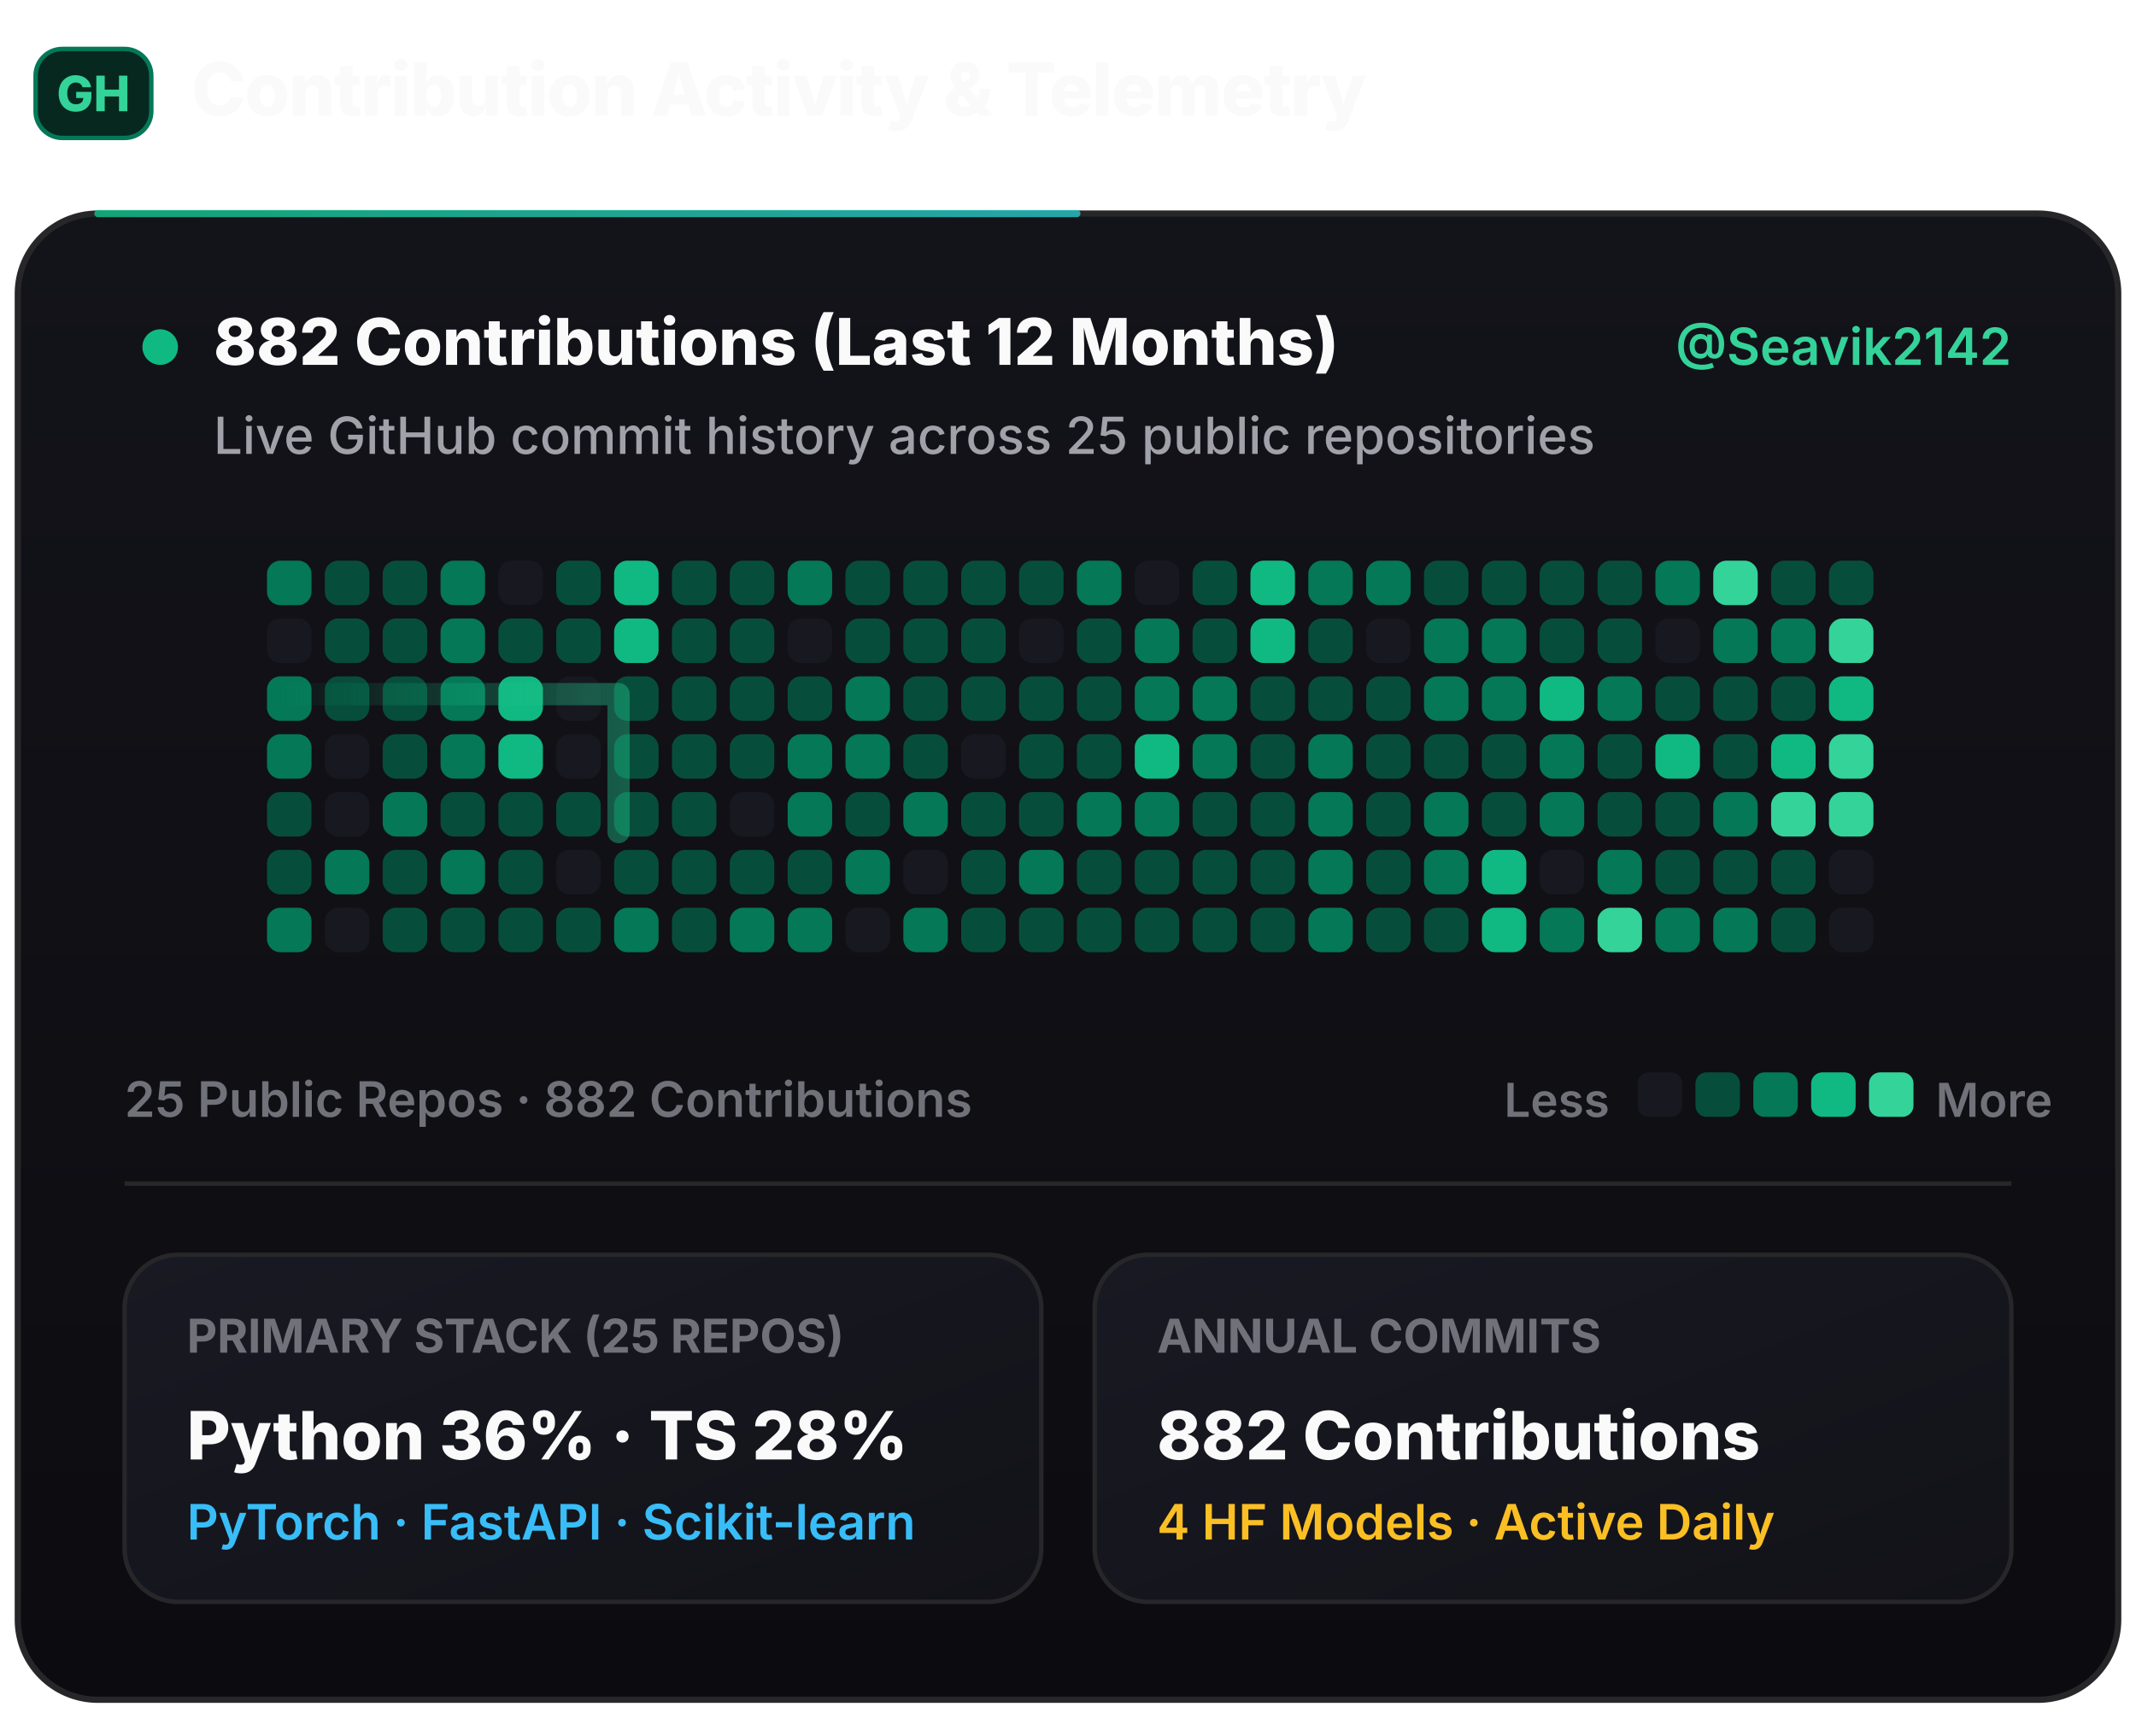
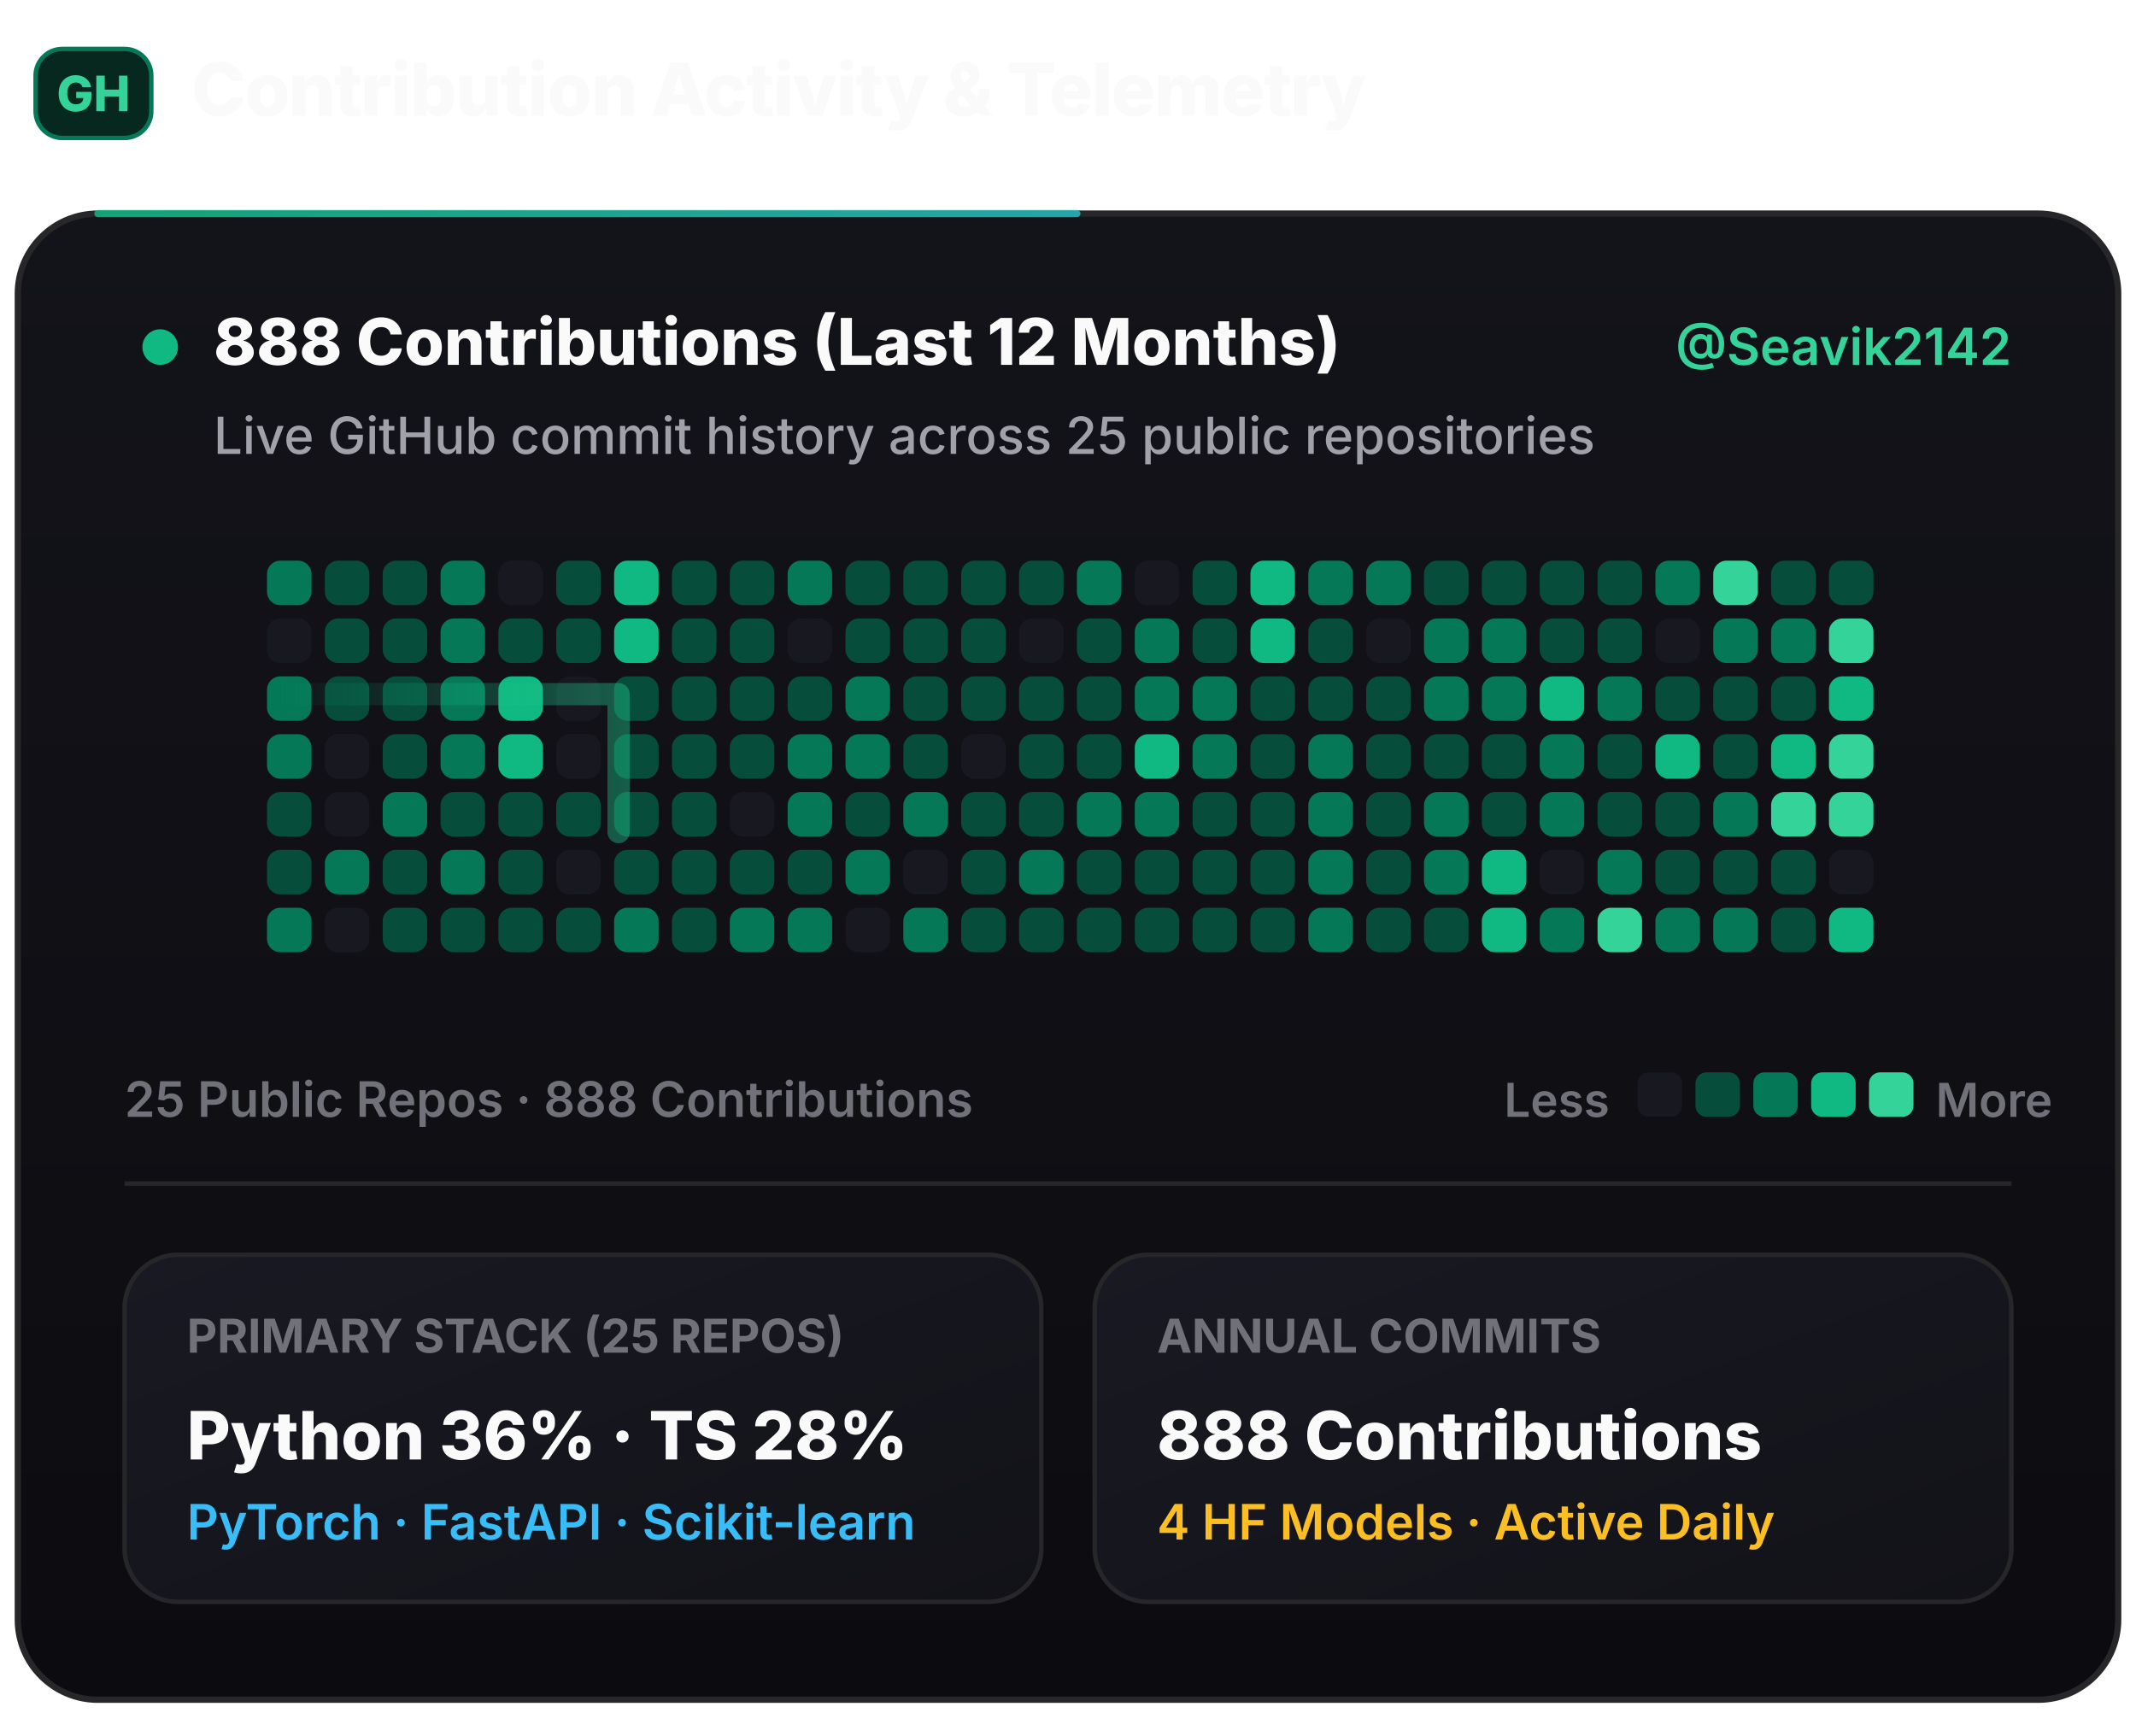
<svg xmlns="http://www.w3.org/2000/svg" viewBox="0 0 480 390" width="100%">
  <defs>
    <style>
      .sans { font-family: -apple-system, BlinkMacSystemFont, "Segoe UI", Inter, Roboto, Helvetica, Arial, sans-serif; }
    </style>
    <linearGradient id="bgCard" x1="0" y1="0" x2="0" y2="1">
      <stop offset="0%" stop-color="#13131A" />
      <stop offset="100%" stop-color="#0C0C10" />
    </linearGradient>
    <linearGradient id="subCard" x1="0" y1="0" x2="1" y2="1">
      <stop offset="0%" stop-color="#191923" />
      <stop offset="100%" stop-color="#121218" />
    </linearGradient>
    <linearGradient id="beamAct" x1="0" y1="0" x2="1" y2="1">
      <stop offset="0%" stop-color="#10B981" />
      <stop offset="50%" stop-color="#38BDF8" />
      <stop offset="100%" stop-color="#818CF8" />
    </linearGradient>
    <linearGradient id="snakeGrad" x1="0" y1="0" x2="1" y2="0">
      <stop offset="0%" stop-color="#10B981" stop-opacity="0" />
      <stop offset="50%" stop-color="#34D399" stop-opacity="0.95" />
      <stop offset="100%" stop-color="#38BDF8" stop-opacity="1" />
    </linearGradient>
  </defs>
  <g transform="translate(8, 26)">
    <rect x="0" y="-15" width="26" height="20" rx="6" fill="#06281E" stroke="#047857" stroke-width="1" />
    <text x="13" y="-1" text-anchor="middle" class="sans" font-size="11" font-weight="800" fill="#34D399">GH</text>
    <text x="35" y="0" class="sans" font-size="16.5" font-weight="800" fill="#FAFAFA" letter-spacing="-0.3">Contribution Activity &amp; Telemetry</text>
  </g>
  <g transform="translate(4, 48)">
    <rect x="0" y="0" width="472" height="334" rx="18" fill="url(#bgCard)" stroke="#27272A" stroke-width="1.4" />
    <rect x="0" y="0" width="472" height="334" rx="18" fill="none" stroke="url(#beamAct)" stroke-width="1.6" stroke-dasharray="220 1400" stroke-linecap="round" opacity="0.85">
      <animate attributeName="stroke-dashoffset" from="1620" to="0" dur="11s" repeatCount="indefinite" />
    </rect>
    <g transform="translate(24, 20)">
      <circle cx="8" cy="10" r="4" fill="#10B981">
        <animate attributeName="opacity" values="1;0.35;1" dur="2s" repeatCount="indefinite" />
      </circle>
-       <text x="20" y="14" class="sans" font-size="14.5" font-weight="800" fill="#FAFAFA">882 Contributions (Last 12 Months)</text>
+       <text x="20" y="14" class="sans" font-size="14.5" font-weight="800" fill="#FAFAFA">888 Contributions (Last 12 Months)</text>
      <text x="424" y="14" text-anchor="end" class="sans" font-size="11.5" font-weight="600" fill="#34D399">@Seavik2142</text>
      <text x="20" y="34" class="sans" font-size="11.5" font-weight="500" fill="#A1A1AA">Live GitHub commit history across 25 public repositories</text>
    </g>
    <g transform="translate(56, 78)">
      <rect x="0" y="0" width="10" height="10" rx="3" fill="#047857" />
      <rect x="0" y="13" width="10" height="10" rx="3" fill="#181820" />
      <rect x="0" y="26" width="10" height="10" rx="3" fill="#047857" />
      <rect x="0" y="39" width="10" height="10" rx="3" fill="#047857" />
      <rect x="0" y="52" width="10" height="10" rx="3" fill="#064E3B" />
      <rect x="0" y="65" width="10" height="10" rx="3" fill="#064E3B" />
      <rect x="0" y="78" width="10" height="10" rx="3" fill="#047857" />
      <rect x="13" y="0" width="10" height="10" rx="3" fill="#064E3B" />
      <rect x="13" y="13" width="10" height="10" rx="3" fill="#064E3B" />
      <rect x="13" y="26" width="10" height="10" rx="3" fill="#064E3B" />
      <rect x="13" y="39" width="10" height="10" rx="3" fill="#181820" />
      <rect x="13" y="52" width="10" height="10" rx="3" fill="#181820" />
      <rect x="13" y="65" width="10" height="10" rx="3" fill="#047857" />
      <rect x="13" y="78" width="10" height="10" rx="3" fill="#181820" />
      <rect x="26" y="0" width="10" height="10" rx="3" fill="#064E3B" />
      <rect x="26" y="13" width="10" height="10" rx="3" fill="#064E3B" />
      <rect x="26" y="26" width="10" height="10" rx="3" fill="#064E3B" />
      <rect x="26" y="39" width="10" height="10" rx="3" fill="#064E3B" />
      <rect x="26" y="52" width="10" height="10" rx="3" fill="#047857" />
      <rect x="26" y="65" width="10" height="10" rx="3" fill="#064E3B" />
      <rect x="26" y="78" width="10" height="10" rx="3" fill="#064E3B" />
      <rect x="39" y="0" width="10" height="10" rx="3" fill="#047857" />
      <rect x="39" y="13" width="10" height="10" rx="3" fill="#047857" />
      <rect x="39" y="26" width="10" height="10" rx="3" fill="#047857" />
      <rect x="39" y="39" width="10" height="10" rx="3" fill="#047857" />
      <rect x="39" y="52" width="10" height="10" rx="3" fill="#064E3B" />
      <rect x="39" y="65" width="10" height="10" rx="3" fill="#047857" />
      <rect x="39" y="78" width="10" height="10" rx="3" fill="#064E3B" />
      <rect x="52" y="0" width="10" height="10" rx="3" fill="#181820" />
      <rect x="52" y="13" width="10" height="10" rx="3" fill="#064E3B" />
      <rect x="52" y="26" width="10" height="10" rx="3" fill="#10B981">
        <animate attributeName="opacity" values="1;0.45;1" dur="3.2s" repeatCount="indefinite" />
      </rect>
      <rect x="52" y="39" width="10" height="10" rx="3" fill="#10B981" />
      <rect x="52" y="52" width="10" height="10" rx="3" fill="#064E3B" />
      <rect x="52" y="65" width="10" height="10" rx="3" fill="#064E3B" />
      <rect x="52" y="78" width="10" height="10" rx="3" fill="#064E3B" />
      <rect x="65" y="0" width="10" height="10" rx="3" fill="#064E3B" />
      <rect x="65" y="13" width="10" height="10" rx="3" fill="#064E3B" />
      <rect x="65" y="26" width="10" height="10" rx="3" fill="#181820" />
      <rect x="65" y="39" width="10" height="10" rx="3" fill="#181820" />
      <rect x="65" y="52" width="10" height="10" rx="3" fill="#064E3B" />
      <rect x="65" y="65" width="10" height="10" rx="3" fill="#181820" />
      <rect x="65" y="78" width="10" height="10" rx="3" fill="#064E3B" />
      <rect x="78" y="0" width="10" height="10" rx="3" fill="#10B981">
        <animate attributeName="opacity" values="1;0.45;1" dur="3.2s" repeatCount="indefinite" />
      </rect>
      <rect x="78" y="13" width="10" height="10" rx="3" fill="#10B981" />
      <rect x="78" y="26" width="10" height="10" rx="3" fill="#064E3B" />
      <rect x="78" y="39" width="10" height="10" rx="3" fill="#064E3B" />
      <rect x="78" y="52" width="10" height="10" rx="3" fill="#064E3B" />
      <rect x="78" y="65" width="10" height="10" rx="3" fill="#064E3B" />
      <rect x="78" y="78" width="10" height="10" rx="3" fill="#047857" />
      <rect x="91" y="0" width="10" height="10" rx="3" fill="#064E3B" />
      <rect x="91" y="13" width="10" height="10" rx="3" fill="#064E3B" />
      <rect x="91" y="26" width="10" height="10" rx="3" fill="#064E3B" />
      <rect x="91" y="39" width="10" height="10" rx="3" fill="#064E3B" />
      <rect x="91" y="52" width="10" height="10" rx="3" fill="#064E3B" />
      <rect x="91" y="65" width="10" height="10" rx="3" fill="#064E3B" />
      <rect x="91" y="78" width="10" height="10" rx="3" fill="#064E3B" />
      <rect x="104" y="0" width="10" height="10" rx="3" fill="#064E3B" />
      <rect x="104" y="13" width="10" height="10" rx="3" fill="#064E3B" />
      <rect x="104" y="26" width="10" height="10" rx="3" fill="#064E3B" />
      <rect x="104" y="39" width="10" height="10" rx="3" fill="#064E3B" />
      <rect x="104" y="52" width="10" height="10" rx="3" fill="#181820" />
      <rect x="104" y="65" width="10" height="10" rx="3" fill="#064E3B" />
      <rect x="104" y="78" width="10" height="10" rx="3" fill="#047857" />
      <rect x="117" y="0" width="10" height="10" rx="3" fill="#047857" />
      <rect x="117" y="13" width="10" height="10" rx="3" fill="#181820" />
      <rect x="117" y="26" width="10" height="10" rx="3" fill="#064E3B" />
      <rect x="117" y="39" width="10" height="10" rx="3" fill="#047857" />
      <rect x="117" y="52" width="10" height="10" rx="3" fill="#047857" />
      <rect x="117" y="65" width="10" height="10" rx="3" fill="#064E3B" />
      <rect x="117" y="78" width="10" height="10" rx="3" fill="#047857" />
      <rect x="130" y="0" width="10" height="10" rx="3" fill="#064E3B" />
      <rect x="130" y="13" width="10" height="10" rx="3" fill="#064E3B" />
      <rect x="130" y="26" width="10" height="10" rx="3" fill="#047857" />
      <rect x="130" y="39" width="10" height="10" rx="3" fill="#047857" />
      <rect x="130" y="52" width="10" height="10" rx="3" fill="#064E3B" />
      <rect x="130" y="65" width="10" height="10" rx="3" fill="#047857" />
      <rect x="130" y="78" width="10" height="10" rx="3" fill="#181820" />
      <rect x="143" y="0" width="10" height="10" rx="3" fill="#064E3B" />
      <rect x="143" y="13" width="10" height="10" rx="3" fill="#064E3B" />
      <rect x="143" y="26" width="10" height="10" rx="3" fill="#064E3B" />
      <rect x="143" y="39" width="10" height="10" rx="3" fill="#064E3B" />
      <rect x="143" y="52" width="10" height="10" rx="3" fill="#047857" />
      <rect x="143" y="65" width="10" height="10" rx="3" fill="#181820" />
      <rect x="143" y="78" width="10" height="10" rx="3" fill="#047857" />
      <rect x="156" y="0" width="10" height="10" rx="3" fill="#064E3B" />
      <rect x="156" y="13" width="10" height="10" rx="3" fill="#064E3B" />
      <rect x="156" y="26" width="10" height="10" rx="3" fill="#064E3B" />
      <rect x="156" y="39" width="10" height="10" rx="3" fill="#181820" />
      <rect x="156" y="52" width="10" height="10" rx="3" fill="#064E3B" />
      <rect x="156" y="65" width="10" height="10" rx="3" fill="#064E3B" />
      <rect x="156" y="78" width="10" height="10" rx="3" fill="#064E3B" />
      <rect x="169" y="0" width="10" height="10" rx="3" fill="#064E3B" />
      <rect x="169" y="13" width="10" height="10" rx="3" fill="#181820" />
      <rect x="169" y="26" width="10" height="10" rx="3" fill="#064E3B" />
      <rect x="169" y="39" width="10" height="10" rx="3" fill="#064E3B" />
      <rect x="169" y="52" width="10" height="10" rx="3" fill="#064E3B" />
      <rect x="169" y="65" width="10" height="10" rx="3" fill="#047857" />
      <rect x="169" y="78" width="10" height="10" rx="3" fill="#064E3B" />
      <rect x="182" y="0" width="10" height="10" rx="3" fill="#047857" />
      <rect x="182" y="13" width="10" height="10" rx="3" fill="#064E3B" />
      <rect x="182" y="26" width="10" height="10" rx="3" fill="#064E3B" />
      <rect x="182" y="39" width="10" height="10" rx="3" fill="#064E3B" />
      <rect x="182" y="52" width="10" height="10" rx="3" fill="#047857" />
      <rect x="182" y="65" width="10" height="10" rx="3" fill="#064E3B" />
      <rect x="182" y="78" width="10" height="10" rx="3" fill="#064E3B" />
      <rect x="195" y="0" width="10" height="10" rx="3" fill="#181820" />
      <rect x="195" y="13" width="10" height="10" rx="3" fill="#047857" />
      <rect x="195" y="26" width="10" height="10" rx="3" fill="#047857" />
      <rect x="195" y="39" width="10" height="10" rx="3" fill="#10B981">
        <animate attributeName="opacity" values="1;0.45;1" dur="3.2s" repeatCount="indefinite" />
      </rect>
      <rect x="195" y="52" width="10" height="10" rx="3" fill="#047857" />
      <rect x="195" y="65" width="10" height="10" rx="3" fill="#064E3B" />
      <rect x="195" y="78" width="10" height="10" rx="3" fill="#064E3B" />
      <rect x="208" y="0" width="10" height="10" rx="3" fill="#064E3B" />
      <rect x="208" y="13" width="10" height="10" rx="3" fill="#064E3B" />
      <rect x="208" y="26" width="10" height="10" rx="3" fill="#047857" />
      <rect x="208" y="39" width="10" height="10" rx="3" fill="#047857" />
      <rect x="208" y="52" width="10" height="10" rx="3" fill="#064E3B" />
      <rect x="208" y="65" width="10" height="10" rx="3" fill="#064E3B" />
      <rect x="208" y="78" width="10" height="10" rx="3" fill="#064E3B" />
      <rect x="221" y="0" width="10" height="10" rx="3" fill="#10B981" />
      <rect x="221" y="13" width="10" height="10" rx="3" fill="#10B981">
        <animate attributeName="opacity" values="1;0.45;1" dur="3.2s" repeatCount="indefinite" />
      </rect>
      <rect x="221" y="26" width="10" height="10" rx="3" fill="#064E3B" />
      <rect x="221" y="39" width="10" height="10" rx="3" fill="#064E3B" />
      <rect x="221" y="52" width="10" height="10" rx="3" fill="#064E3B" />
      <rect x="221" y="65" width="10" height="10" rx="3" fill="#064E3B" />
      <rect x="221" y="78" width="10" height="10" rx="3" fill="#064E3B" />
      <rect x="234" y="0" width="10" height="10" rx="3" fill="#047857" />
      <rect x="234" y="13" width="10" height="10" rx="3" fill="#064E3B" />
      <rect x="234" y="26" width="10" height="10" rx="3" fill="#064E3B" />
      <rect x="234" y="39" width="10" height="10" rx="3" fill="#047857" />
      <rect x="234" y="52" width="10" height="10" rx="3" fill="#047857" />
      <rect x="234" y="65" width="10" height="10" rx="3" fill="#047857" />
      <rect x="234" y="78" width="10" height="10" rx="3" fill="#047857" />
      <rect x="247" y="0" width="10" height="10" rx="3" fill="#047857" />
      <rect x="247" y="13" width="10" height="10" rx="3" fill="#181820" />
      <rect x="247" y="26" width="10" height="10" rx="3" fill="#064E3B" />
      <rect x="247" y="39" width="10" height="10" rx="3" fill="#064E3B" />
      <rect x="247" y="52" width="10" height="10" rx="3" fill="#064E3B" />
      <rect x="247" y="65" width="10" height="10" rx="3" fill="#064E3B" />
      <rect x="247" y="78" width="10" height="10" rx="3" fill="#064E3B" />
      <rect x="260" y="0" width="10" height="10" rx="3" fill="#064E3B" />
      <rect x="260" y="13" width="10" height="10" rx="3" fill="#047857" />
      <rect x="260" y="26" width="10" height="10" rx="3" fill="#047857" />
      <rect x="260" y="39" width="10" height="10" rx="3" fill="#064E3B" />
      <rect x="260" y="52" width="10" height="10" rx="3" fill="#047857" />
      <rect x="260" y="65" width="10" height="10" rx="3" fill="#047857" />
      <rect x="260" y="78" width="10" height="10" rx="3" fill="#064E3B" />
      <rect x="273" y="0" width="10" height="10" rx="3" fill="#064E3B" />
      <rect x="273" y="13" width="10" height="10" rx="3" fill="#047857" />
      <rect x="273" y="26" width="10" height="10" rx="3" fill="#047857" />
      <rect x="273" y="39" width="10" height="10" rx="3" fill="#064E3B" />
      <rect x="273" y="52" width="10" height="10" rx="3" fill="#064E3B" />
      <rect x="273" y="65" width="10" height="10" rx="3" fill="#10B981" />
      <rect x="273" y="78" width="10" height="10" rx="3" fill="#10B981">
        <animate attributeName="opacity" values="1;0.45;1" dur="3.7s" repeatCount="indefinite" />
      </rect>
      <rect x="286" y="0" width="10" height="10" rx="3" fill="#064E3B" />
      <rect x="286" y="13" width="10" height="10" rx="3" fill="#064E3B" />
      <rect x="286" y="26" width="10" height="10" rx="3" fill="#10B981">
        <animate attributeName="opacity" values="1;0.45;1" dur="2.2s" repeatCount="indefinite" />
      </rect>
      <rect x="286" y="39" width="10" height="10" rx="3" fill="#047857" />
      <rect x="286" y="52" width="10" height="10" rx="3" fill="#047857" />
      <rect x="286" y="65" width="10" height="10" rx="3" fill="#181820" />
      <rect x="286" y="78" width="10" height="10" rx="3" fill="#047857" />
      <rect x="299" y="0" width="10" height="10" rx="3" fill="#064E3B" />
      <rect x="299" y="13" width="10" height="10" rx="3" fill="#064E3B" />
      <rect x="299" y="26" width="10" height="10" rx="3" fill="#047857" />
      <rect x="299" y="39" width="10" height="10" rx="3" fill="#064E3B" />
      <rect x="299" y="52" width="10" height="10" rx="3" fill="#064E3B" />
      <rect x="299" y="65" width="10" height="10" rx="3" fill="#047857" />
      <rect x="299" y="78" width="10" height="10" rx="3" fill="#34D399" />
      <rect x="312" y="0" width="10" height="10" rx="3" fill="#047857" />
      <rect x="312" y="13" width="10" height="10" rx="3" fill="#181820" />
      <rect x="312" y="26" width="10" height="10" rx="3" fill="#064E3B" />
      <rect x="312" y="39" width="10" height="10" rx="3" fill="#10B981">
        <animate attributeName="opacity" values="1;0.45;1" dur="3.7s" repeatCount="indefinite" />
      </rect>
      <rect x="312" y="52" width="10" height="10" rx="3" fill="#064E3B" />
      <rect x="312" y="65" width="10" height="10" rx="3" fill="#064E3B" />
      <rect x="312" y="78" width="10" height="10" rx="3" fill="#047857" />
      <rect x="325" y="0" width="10" height="10" rx="3" fill="#34D399" />
      <rect x="325" y="13" width="10" height="10" rx="3" fill="#047857" />
      <rect x="325" y="26" width="10" height="10" rx="3" fill="#064E3B" />
      <rect x="325" y="39" width="10" height="10" rx="3" fill="#064E3B" />
      <rect x="325" y="52" width="10" height="10" rx="3" fill="#047857" />
      <rect x="325" y="65" width="10" height="10" rx="3" fill="#064E3B" />
      <rect x="325" y="78" width="10" height="10" rx="3" fill="#047857" />
      <rect x="338" y="0" width="10" height="10" rx="3" fill="#064E3B" />
      <rect x="338" y="13" width="10" height="10" rx="3" fill="#047857" />
      <rect x="338" y="26" width="10" height="10" rx="3" fill="#064E3B" />
      <rect x="338" y="39" width="10" height="10" rx="3" fill="#10B981" />
      <rect x="338" y="52" width="10" height="10" rx="3" fill="#34D399">
        <animate attributeName="opacity" values="1;0.45;1" dur="3.2s" repeatCount="indefinite" />
      </rect>
      <rect x="338" y="65" width="10" height="10" rx="3" fill="#064E3B" />
      <rect x="338" y="78" width="10" height="10" rx="3" fill="#064E3B" />
      <rect x="351" y="0" width="10" height="10" rx="3" fill="#064E3B" />
      <rect x="351" y="13" width="10" height="10" rx="3" fill="#34D399" />
      <rect x="351" y="26" width="10" height="10" rx="3" fill="#10B981" />
      <rect x="351" y="39" width="10" height="10" rx="3" fill="#34D399">
        <animate attributeName="opacity" values="1;0.45;1" dur="3.2s" repeatCount="indefinite" />
      </rect>
      <rect x="351" y="52" width="10" height="10" rx="3" fill="#34D399" />
      <rect x="351" y="65" width="10" height="10" rx="3" fill="#181820" />
-       <rect x="351" y="78" width="10" height="10" rx="3" fill="#181820" />
+       <rect x="351" y="78" width="10" height="10" rx="3" fill="#10B981">
+         <animate attributeName="opacity" values="1;0.45;1" dur="2.7s" repeatCount="indefinite" />
+       </rect>
      <path d="M 0 30 L 79 30 L 79 69 L 173 69 L 173 17 L 267 17 L 267 56 L 357 56 L 357 30" fill="none" stroke="url(#snakeGrad)" stroke-width="5" stroke-linecap="round" stroke-linejoin="round" stroke-dasharray="110 900">
        <animate attributeName="stroke-dashoffset" from="1010" to="0" dur="7s" repeatCount="indefinite" />
      </path>
    </g>
    <g transform="translate(24, 192)">
-       <text x="0" y="11" class="sans" font-size="11" font-weight="600" fill="#71717A">25 Public Repos · 882 Contributions</text>
+       <text x="0" y="11" class="sans" font-size="11" font-weight="600" fill="#71717A">25 Public Repos · 888 Contributions</text>
      <g transform="translate(310, 0)">
        <text x="0" y="11" class="sans" font-size="10.5" font-weight="600" fill="#71717A">Less</text>
        <rect x="30" y="1" width="10" height="10" rx="2.5" fill="#181820" />
        <rect x="43" y="1" width="10" height="10" rx="2.5" fill="#064E3B" />
        <rect x="56" y="1" width="10" height="10" rx="2.5" fill="#047857" />
        <rect x="69" y="1" width="10" height="10" rx="2.5" fill="#10B981" />
        <rect x="82" y="1" width="10" height="10" rx="2.5" fill="#34D399" />
        <text x="97" y="11" class="sans" font-size="10.5" font-weight="600" fill="#71717A">More</text>
      </g>
    </g>
    <line x1="24" y1="218" x2="448" y2="218" stroke="#27272A" stroke-width="1" />
    <g transform="translate(24, 234)">
      <rect x="0" y="0" width="206" height="78" rx="12" fill="url(#subCard)" stroke="#27272A" stroke-width="1" />
      <text x="14" y="22" class="sans" font-size="10.5" font-weight="700" fill="#71717A">PRIMARY STACK (25 REPOS)</text>
      <text x="14" y="46" class="sans" font-size="15" font-weight="800" fill="#FAFAFA">Python 36% · TS 28%</text>
      <text x="14" y="64" class="sans" font-size="11" font-weight="600" fill="#38BDF8">PyTorch · FastAPI · Scikit-learn</text>
      <rect x="218" y="0" width="206" height="78" rx="12" fill="url(#subCard)" stroke="#27272A" stroke-width="1" />
      <text x="232" y="22" class="sans" font-size="10.5" font-weight="700" fill="#71717A">ANNUAL COMMITS</text>
-       <text x="232" y="46" class="sans" font-size="15" font-weight="800" fill="#FAFAFA">882 Contributions</text>
+       <text x="232" y="46" class="sans" font-size="15" font-weight="800" fill="#FAFAFA">888 Contributions</text>
      <text x="232" y="64" class="sans" font-size="11" font-weight="600" fill="#FBBF24">4 HF Models · Active Daily</text>
    </g>
  </g>
</svg>
